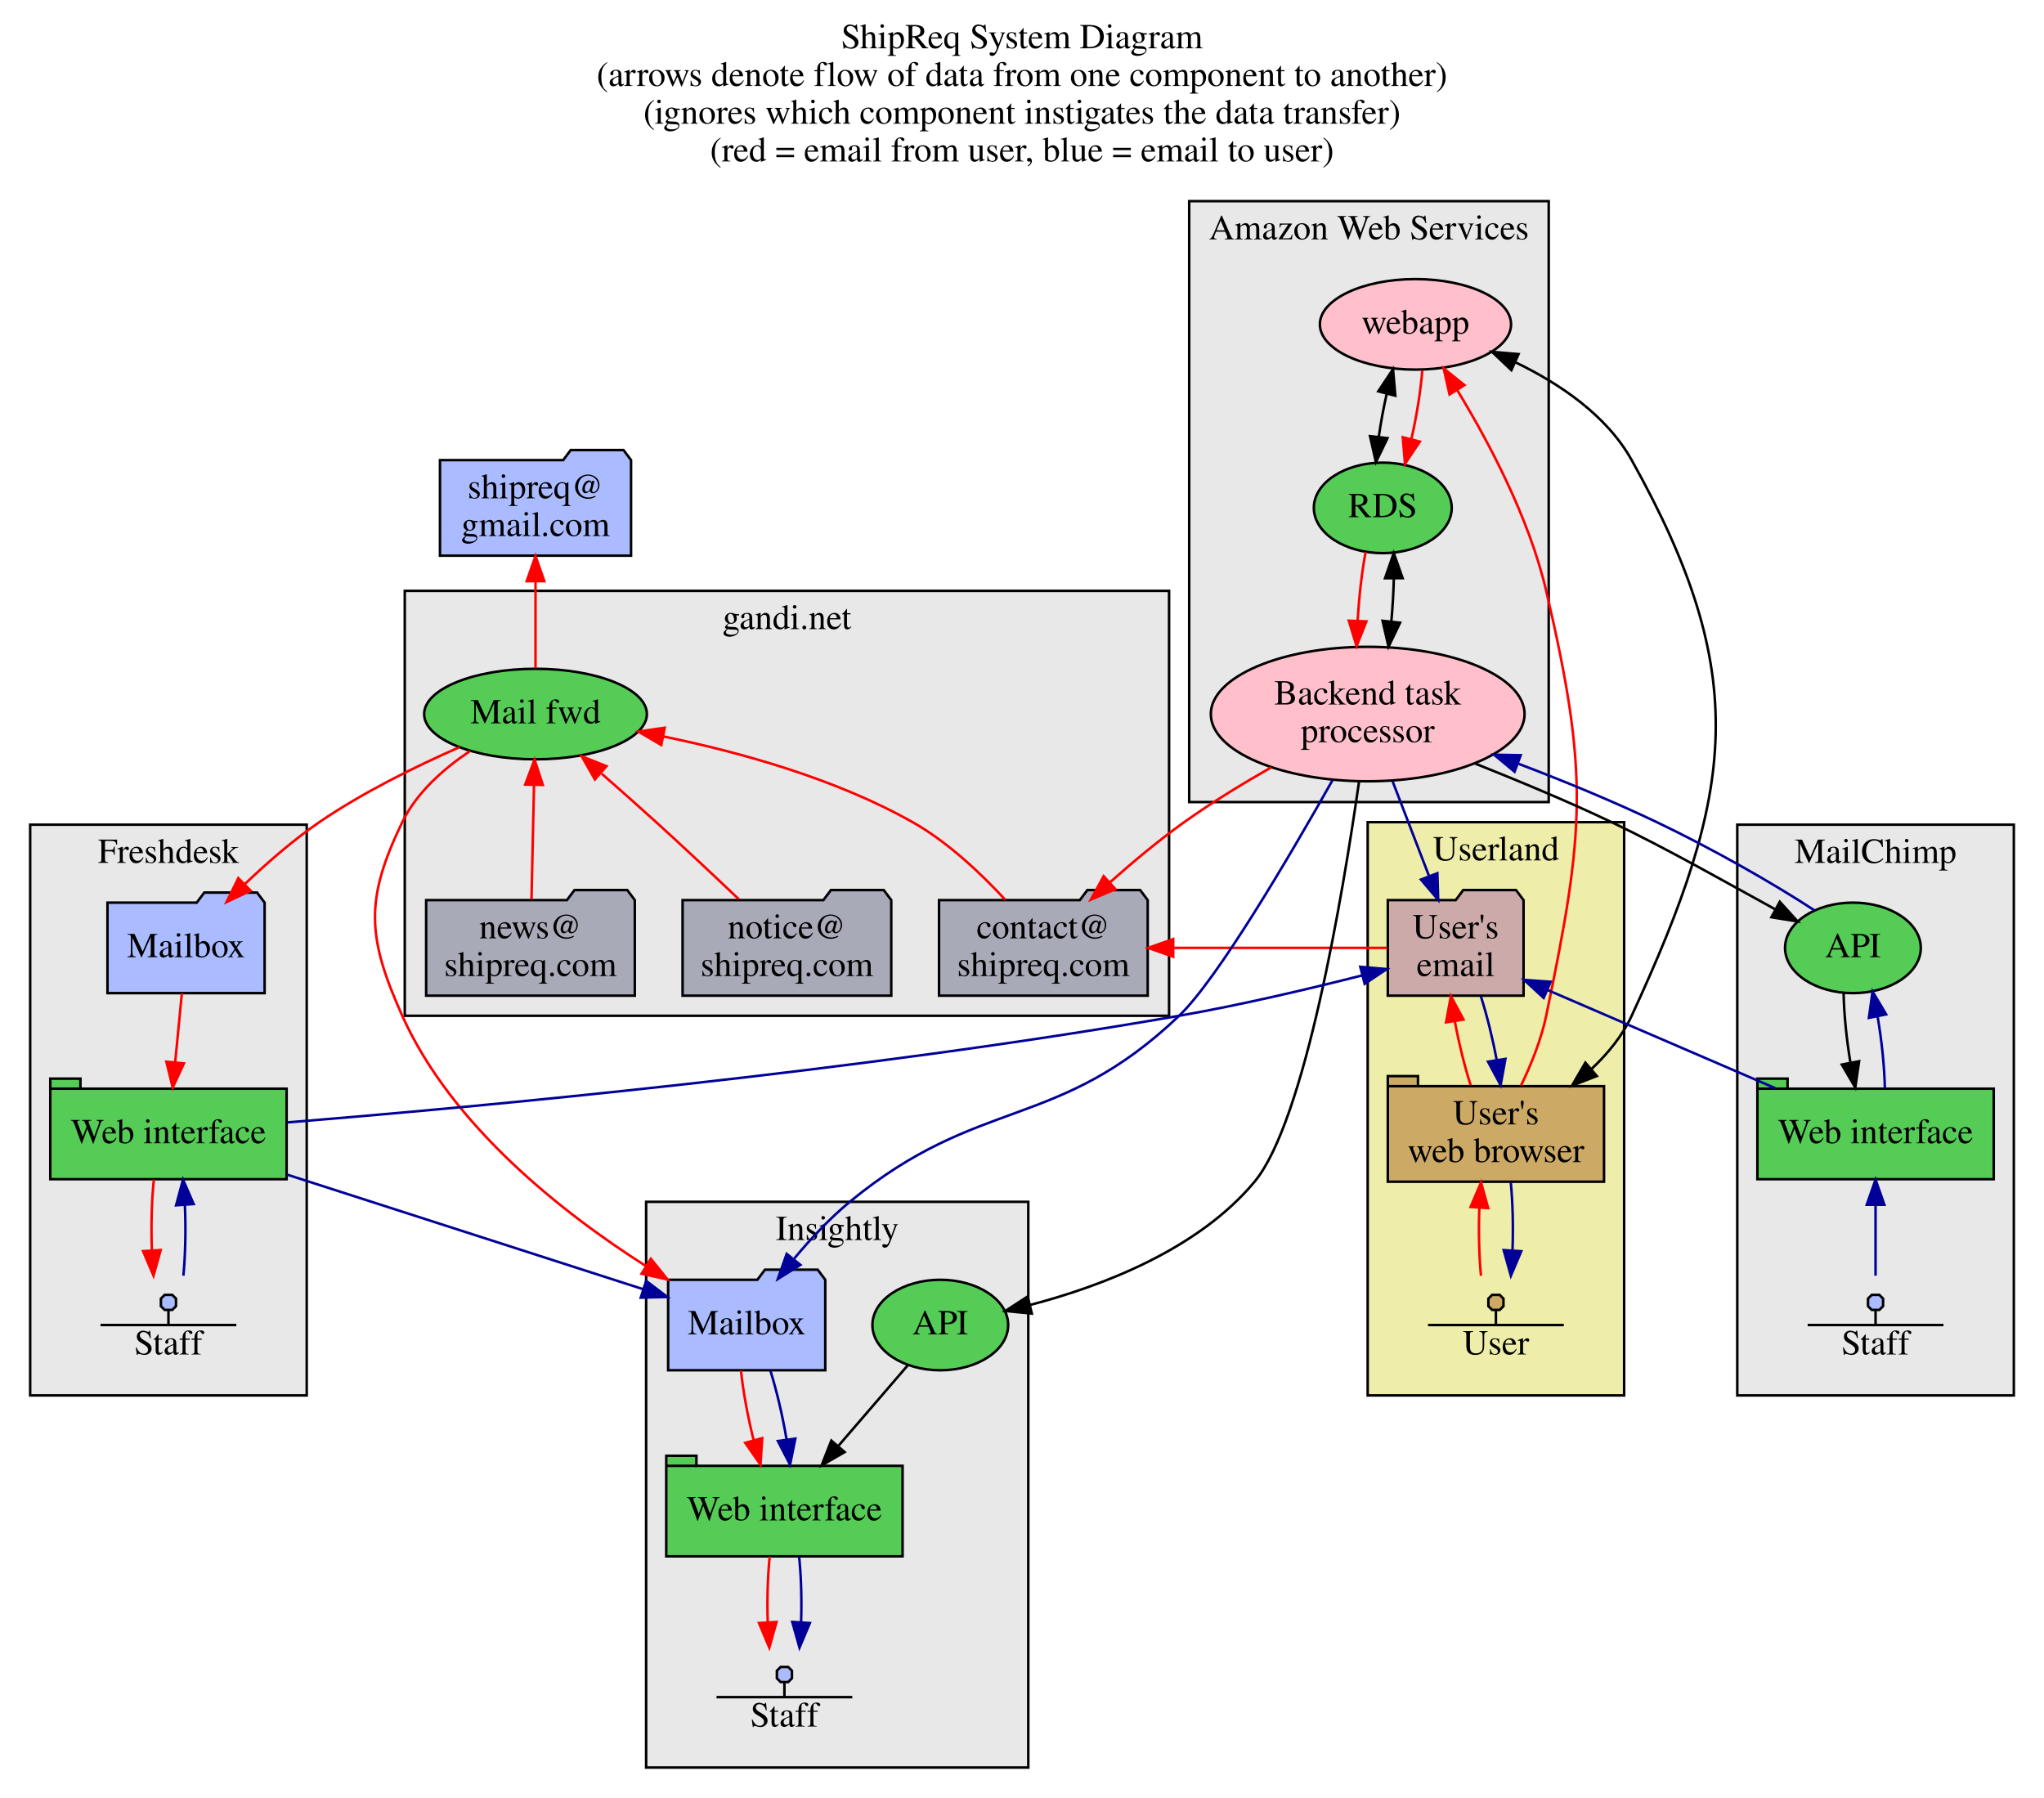
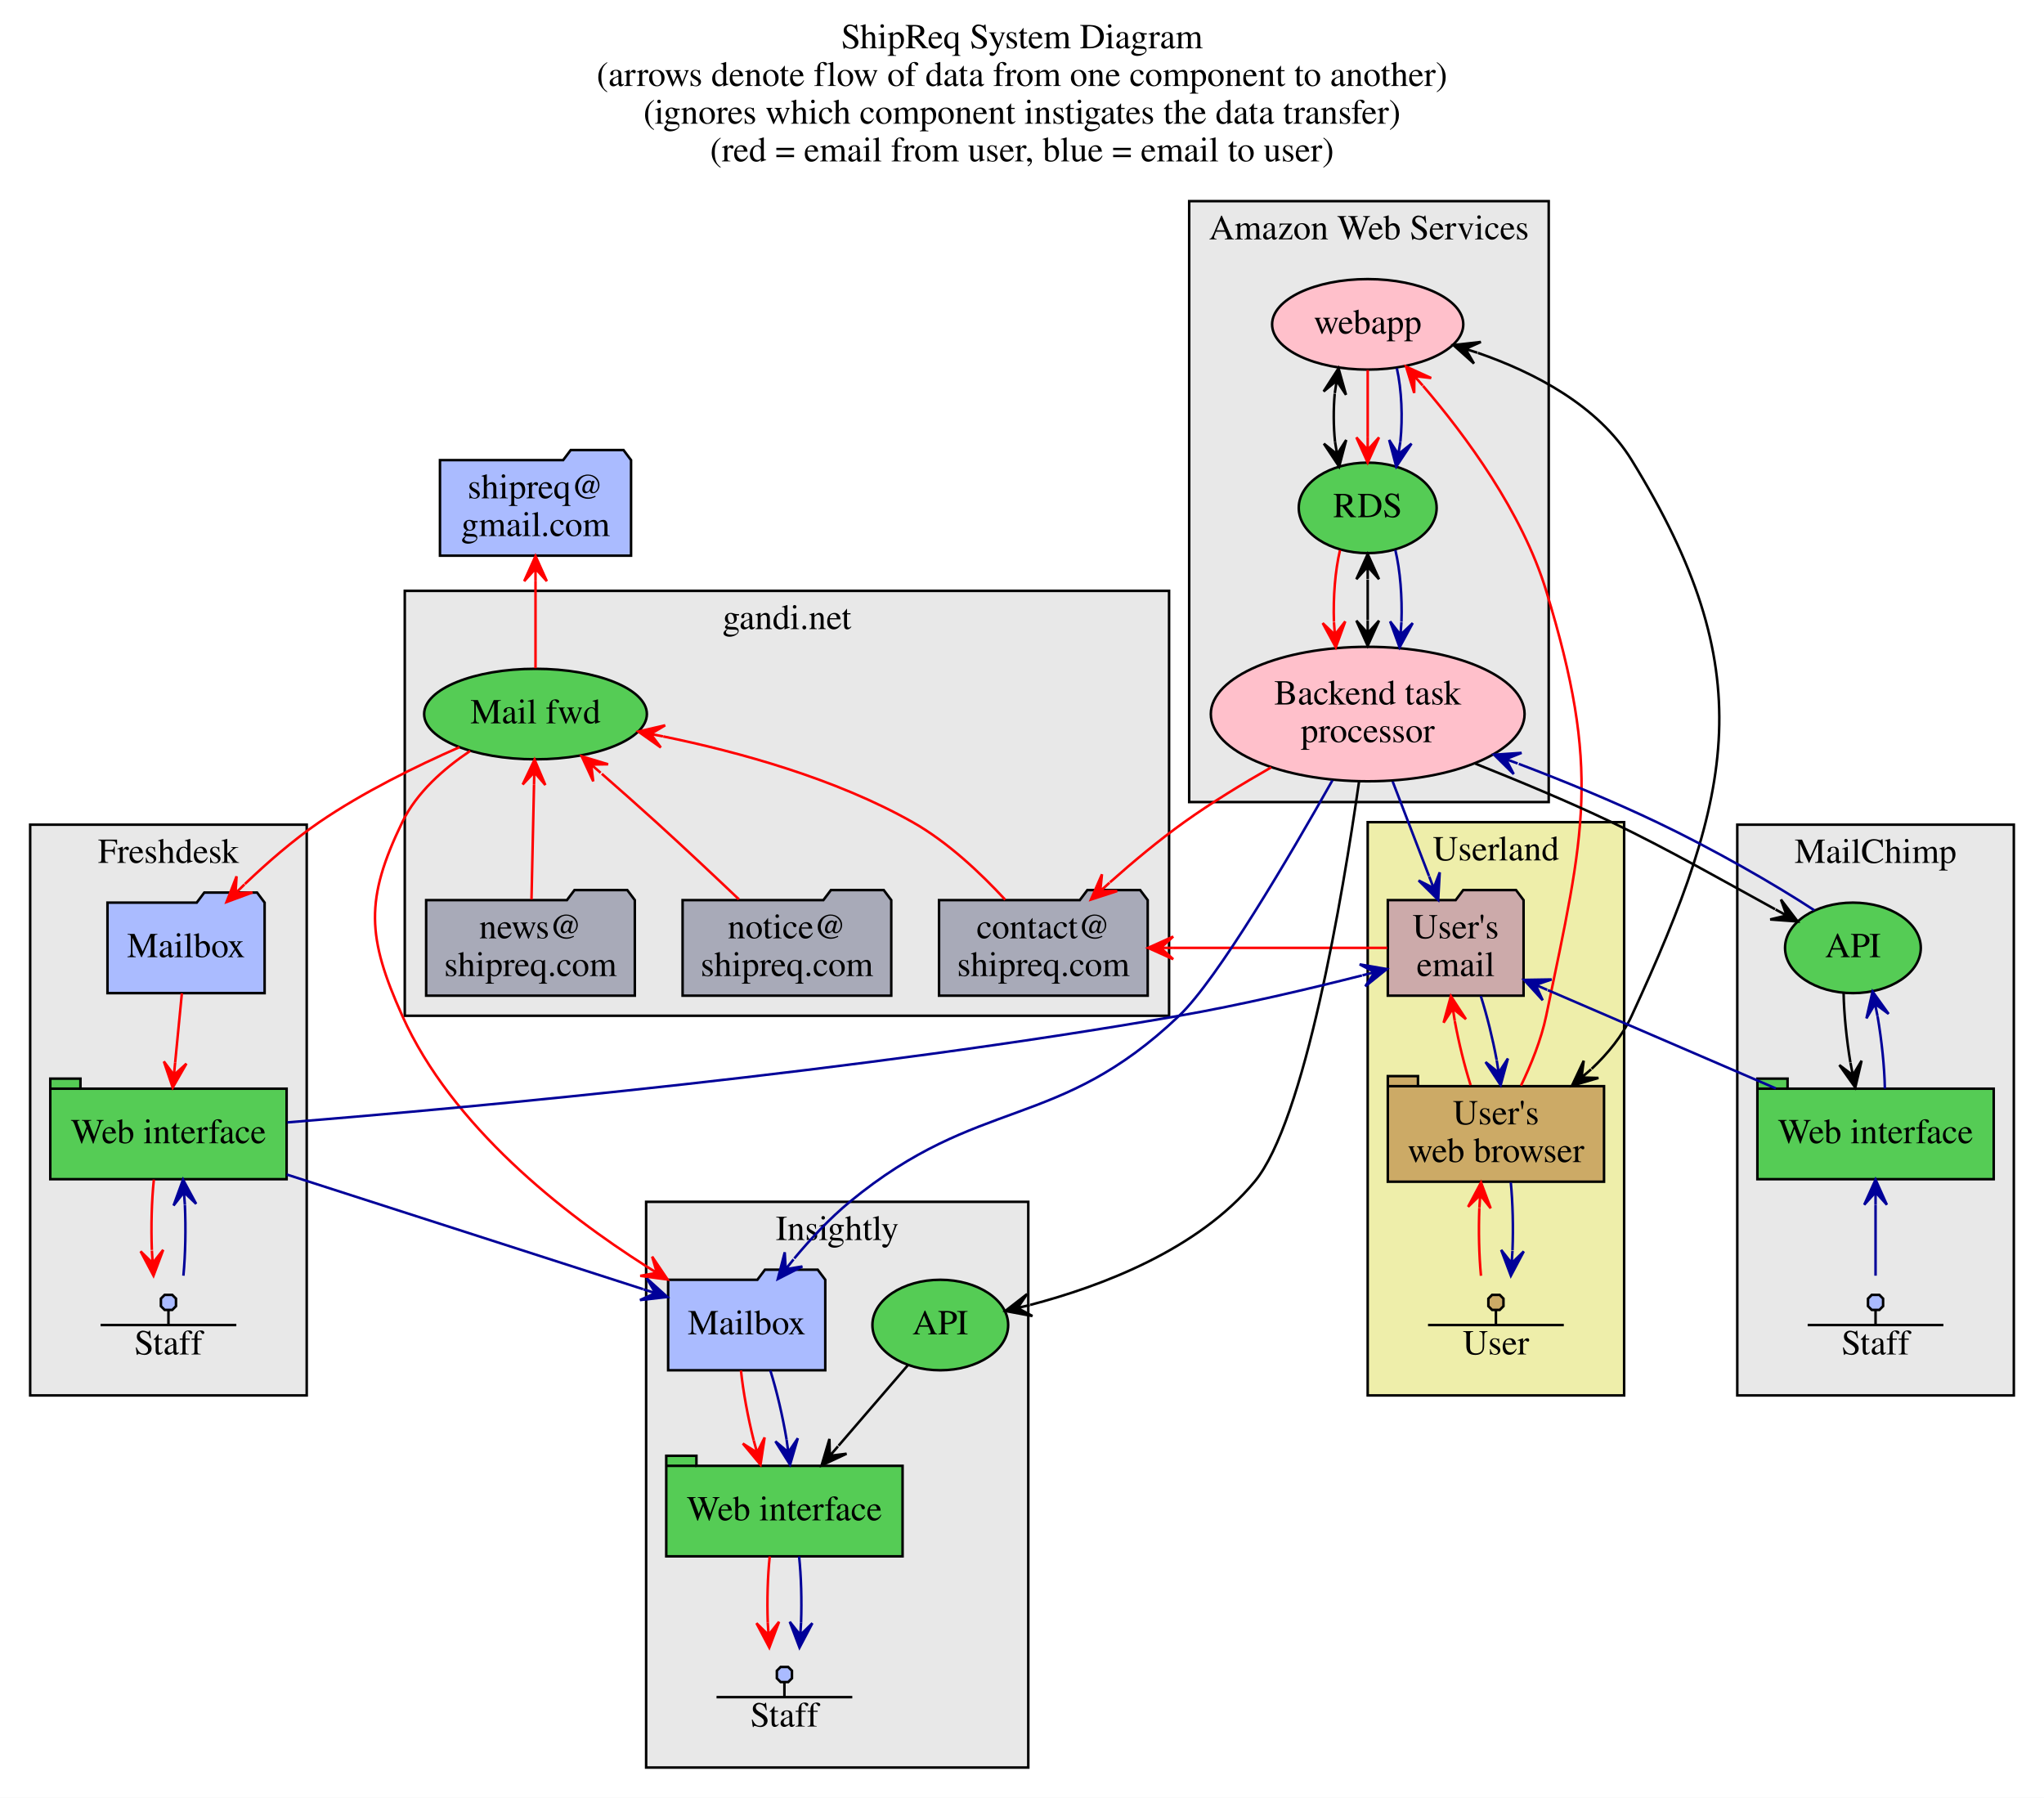
<svg xmlns="http://www.w3.org/2000/svg" width="813pt" height="715pt" viewBox="0.00 0.00 813.00 715.00">
  <g id="graph0" class="graph" transform="scale(1 1) rotate(0) translate(4 711)">
    <polygon fill="white" stroke="none" points="-4,4 -4,-711 809,-711 809,4 -4,4" />
    <text text-anchor="middle" x="402.5" y="-691.8" font-family="Times,serif" font-size="14.00">ShipReq System Diagram</text>
    <text text-anchor="middle" x="402.5" y="-676.8" font-family="Times,serif" font-size="14.00">(arrows denote flow of data from one component to another)</text>
    <text text-anchor="middle" x="402.5" y="-661.8" font-family="Times,serif" font-size="14.00">(ignores which component instigates the data transfer)</text>
    <text text-anchor="middle" x="402.5" y="-646.8" font-family="Times,serif" font-size="14.00">(red = email from user, blue = email to user)</text>
    <g id="clust1" class="cluster">
      <polygon fill="#eeeeaa" stroke="black" points="540,-156 540,-384 642,-384 642,-156 540,-156" />
      <text text-anchor="middle" x="591" y="-368.8" font-family="Times,serif" font-size="14.00">Userland</text>
    </g>
    <g id="clust2" class="cluster">
      <polygon fill="#e8e8e8" stroke="black" points="157,-307 157,-476 461,-476 461,-307 157,-307" />
      <text text-anchor="middle" x="309" y="-460.8" font-family="Times,serif" font-size="14.00">gandi.net</text>
    </g>
    <g id="clust3" class="cluster">
      <polygon fill="#e8e8e8" stroke="black" points="469,-392 469,-631 612,-631 612,-392 469,-392" />
      <text text-anchor="middle" x="540.5" y="-615.8" font-family="Times,serif" font-size="14.00">Amazon Web Services</text>
    </g>
    <g id="clust5" class="cluster">
      <polygon fill="#e8e8e8" stroke="black" points="687,-156 687,-383 797,-383 797,-156 687,-156" />
      <text text-anchor="middle" x="742" y="-367.8" font-family="Times,serif" font-size="14.00">MailChimp</text>
    </g>
    <g id="clust6" class="cluster">
      <polygon fill="#e8e8e8" stroke="black" points="8,-156 8,-383 118,-383 118,-156 8,-156" />
      <text text-anchor="middle" x="63" y="-367.8" font-family="Times,serif" font-size="14.00">Freshdesk</text>
    </g>
    <g id="clust7" class="cluster">
      <polygon fill="#e8e8e8" stroke="black" points="253,-8 253,-233 405,-233 405,-8 253,-8" />
      <text text-anchor="middle" x="329" y="-217.8" font-family="Times,serif" font-size="14.00">Insightly</text>
    </g>
    <g id="node1" class="node">
      <polygon fill="#aabbff" stroke="black" points="247,-528 244,-532 223,-532 220,-528 171,-528 171,-490 247,-490 247,-528" />
      <text text-anchor="middle" x="209" y="-512.8" font-family="Times,serif" font-size="14.00">shipreq@</text>
      <text text-anchor="middle" x="209" y="-497.8" font-family="Times,serif" font-size="14.00">gmail.com</text>
    </g>
    <g id="node5" class="node">
      <ellipse fill="#55cc55" stroke="black" cx="209" cy="-427" rx="44.295" ry="18" />
      <text text-anchor="middle" x="209" y="-423.3" font-family="Times,serif" font-size="14.00">Mail fwd</text>
    </g>
    <g id="edge14" class="edge">
      <path fill="none" stroke="red" d="M209,-479.796C209,-468.279 209,-455.329 209,-445.259" />
-       <polygon fill="red" stroke="red" points="205.5,-479.847 209,-489.847 212.5,-479.847 205.5,-479.847" />
+       <polygon fill="red" stroke="red" points="209,-489.847 204.5,-479.847 209,-484.847 209,-479.847 209,-479.847 209,-479.847 209,-484.847 213.5,-479.847 209,-489.847 209,-489.847" />
    </g>
    <g id="node2" class="node">
      <polygon fill="#ccaa66" stroke="black" points="634,-279 560,-279 560,-283 548,-283 548,-241 634,-241 634,-279" />
      <polyline fill="none" stroke="black" points="548,-279 560,-279 " />
      <text text-anchor="middle" x="591" y="-263.8" font-family="Times,serif" font-size="14.00">User's</text>
      <text text-anchor="middle" x="591" y="-248.8" font-family="Times,serif" font-size="14.00">web browser</text>
    </g>
    <g id="node4" class="node">
      <polygon fill="#ccaa66" stroke="black" points="592.5,-190 594,-191.5 594,-194.5 592.5,-196 589.5,-196 588,-194.5 588,-191.5 589.5,-190 592.5,-190" />
      <polyline fill="none" stroke="black" points="591,-190 591,-184 " />
      <polyline fill="none" stroke="black" points="564,-184 618,-184 " />
      <text text-anchor="middle" x="591" y="-172.3" font-family="Times,serif" font-size="14.00">User</text>
    </g>
    <g id="edge24" class="edge">
      <path fill="none" stroke="red" d="M584.413,-230.564C584.063,-221.522 584.277,-211.757 585.055,-203.596" />
-       <polygon fill="red" stroke="red" points="580.932,-230.961 585.084,-240.708 587.917,-230.499 580.932,-230.961" />
+       <polygon fill="red" stroke="red" points="585.084,-240.708 579.934,-231.027 584.754,-235.719 584.424,-230.73 584.424,-230.73 584.424,-230.73 584.754,-235.719 588.914,-230.433 585.084,-240.708 585.084,-240.708" />
    </g>
    <g id="edge36" class="edge">
      <path fill="none" stroke="#000099" d="M596.916,-240.708C597.708,-232.587 597.936,-222.834 597.599,-213.774" />
-       <polygon fill="#000099" stroke="#000099" points="601.08,-213.35 596.945,-203.596 594.094,-213.8 601.08,-213.35" />
+       <polygon fill="#000099" stroke="#000099" points="596.945,-203.596 602.078,-213.286 597.266,-208.585 597.587,-213.575 597.587,-213.575 597.587,-213.575 597.266,-208.585 593.096,-213.864 596.945,-203.596 596.945,-203.596" />
    </g>
    <g id="node10" class="node">
-       <ellipse fill="pink" stroke="black" cx="559" cy="-582" rx="38.021" ry="18" />
-       <text text-anchor="middle" x="559" y="-578.3" font-family="Times,serif" font-size="14.00">webapp</text>
+       <ellipse fill="pink" stroke="black" cx="540" cy="-582" rx="38.021" ry="18" />
+       <text text-anchor="middle" x="540" y="-578.3" font-family="Times,serif" font-size="14.00">webapp</text>
    </g>
    <g id="edge19" class="edge">
-       <path fill="none" stroke="red" d="M600.98,-279.226C604.938,-287.453 609.014,-297.451 611,-307 626.295,-380.537 628.117,-402.865 611,-476 604.206,-505.028 588.149,-535.232 575.661,-555.752" />
-       <polygon fill="red" stroke="red" points="572.551,-554.125 570.22,-564.46 578.487,-557.834 572.551,-554.125" />
+       <path fill="none" stroke="red" d="M600.98,-279.226C604.938,-287.453 609.014,-297.451 611,-307 626.295,-380.537 632.925,-404.16 611,-476 601.459,-507.262 579.087,-537.595 561.986,-557.553" />
+       <polygon fill="red" stroke="red" points="555.265,-565.186 558.496,-554.707 558.57,-561.433 561.874,-557.681 561.874,-557.681 561.874,-557.681 558.57,-561.433 565.251,-560.654 555.265,-565.186 555.265,-565.186" />
    </g>
    <g id="node3" class="node">
      <polygon fill="#ccaaaa" stroke="black" points="602,-353 599,-357 578,-357 575,-353 548,-353 548,-315 602,-315 602,-353" />
      <text text-anchor="middle" x="575" y="-337.8" font-family="Times,serif" font-size="14.00">User's</text>
      <text text-anchor="middle" x="575" y="-322.8" font-family="Times,serif" font-size="14.00">email</text>
    </g>
    <g id="edge18" class="edge">
      <path fill="none" stroke="red" d="M574.649,-304.854C576.228,-296.31 578.475,-287.144 580.932,-279.413" />
-       <polygon fill="red" stroke="red" points="571.176,-304.41 573.085,-314.831 578.092,-305.494 571.176,-304.41" />
+       <polygon fill="red" stroke="red" points="573.085,-314.831 570.189,-304.255 573.86,-309.892 574.634,-304.952 574.634,-304.952 574.634,-304.952 573.86,-309.892 579.08,-305.649 573.085,-314.831 573.085,-314.831" />
    </g>
    <g id="edge30" class="edge">
      <path fill="none" stroke="#000099" d="M584.99,-314.831C587.451,-307.131 589.707,-297.974 591.3,-289.417" />
-       <polygon fill="#000099" stroke="#000099" points="594.777,-289.838 592.884,-279.413 587.863,-288.743 594.777,-289.838" />
+       <polygon fill="#000099" stroke="#000099" points="592.884,-279.413 595.765,-289.994 592.102,-284.352 591.32,-289.29 591.32,-289.29 591.32,-289.29 592.102,-284.352 586.876,-288.586 592.884,-279.413 592.884,-279.413" />
    </g>
    <g id="node6" class="node">
      <polygon fill="#a8aab8" stroke="black" points="452.5,-353 449.5,-357 428.5,-357 425.5,-353 369.5,-353 369.5,-315 452.5,-315 452.5,-353" />
      <text text-anchor="middle" x="411" y="-337.8" font-family="Times,serif" font-size="14.00">contact@</text>
      <text text-anchor="middle" x="411" y="-322.8" font-family="Times,serif" font-size="14.00">shipreq.com</text>
    </g>
    <g id="edge8" class="edge">
      <path fill="none" stroke="red" d="M547.756,-334C519.395,-334 491.034,-334 462.672,-334" />
-       <polygon fill="red" stroke="red" points="462.641,-330.5 452.641,-334 462.641,-337.5 462.641,-330.5" />
+       <polygon fill="red" stroke="red" points="452.641,-334 462.641,-329.5 457.641,-334 462.641,-334 462.641,-334 462.641,-334 457.641,-334 462.641,-338.5 452.641,-334 452.641,-334" />
    </g>
    <g id="edge9" class="edge">
      <path fill="none" stroke="red" d="M259.808,-418.101C290.029,-411.901 328.328,-401.332 359,-384 373.039,-376.067 386.229,-363.555 395.812,-353.16" />
-       <polygon fill="red" stroke="red" points="259.034,-414.686 249.892,-420.04 260.377,-421.556 259.034,-414.686" />
+       <polygon fill="red" stroke="red" points="249.892,-420.04 258.842,-413.705 254.799,-419.08 259.706,-418.121 259.706,-418.121 259.706,-418.121 254.799,-419.08 260.569,-422.537 249.892,-420.04 249.892,-420.04" />
    </g>
    <g id="node7" class="node">
      <polygon fill="#a8aab8" stroke="black" points="248.5,-353 245.5,-357 224.5,-357 221.5,-353 165.5,-353 165.5,-315 248.5,-315 248.5,-353" />
      <text text-anchor="middle" x="207" y="-337.8" font-family="Times,serif" font-size="14.00">news@</text>
      <text text-anchor="middle" x="207" y="-322.8" font-family="Times,serif" font-size="14.00">shipreq.com</text>
    </g>
    <g id="edge10" class="edge">
      <path fill="none" stroke="red" d="M208.403,-398.827C208.08,-384.119 207.689,-366.342 207.402,-353.289" />
-       <polygon fill="red" stroke="red" points="204.905,-398.963 208.624,-408.884 211.903,-398.809 204.905,-398.963" />
+       <polygon fill="red" stroke="red" points="208.624,-408.884 203.905,-398.985 208.514,-403.885 208.404,-398.886 208.404,-398.886 208.404,-398.886 208.514,-403.885 212.903,-398.787 208.624,-408.884 208.624,-408.884" />
    </g>
    <g id="node8" class="node">
      <polygon fill="#a8aab8" stroke="black" points="350.5,-353 347.5,-357 326.5,-357 323.5,-353 267.5,-353 267.5,-315 350.5,-315 350.5,-353" />
      <text text-anchor="middle" x="309" y="-337.8" font-family="Times,serif" font-size="14.00">notice@</text>
      <text text-anchor="middle" x="309" y="-322.8" font-family="Times,serif" font-size="14.00">shipreq.com</text>
    </g>
    <g id="edge11" class="edge">
      <path fill="none" stroke="red" d="M235.359,-403.245C242.433,-397.054 250.048,-390.313 257,-384 268.02,-373.993 280.134,-362.601 289.896,-353.321" />
-       <polygon fill="red" stroke="red" points="232.615,-400.994 227.374,-410.202 237.213,-406.271 232.615,-400.994" />
+       <polygon fill="red" stroke="red" points="227.374,-410.202 231.958,-400.24 231.144,-406.917 234.914,-403.632 234.914,-403.632 234.914,-403.632 231.144,-406.917 237.87,-407.025 227.374,-410.202 227.374,-410.202" />
    </g>
    <g id="node15" class="node">
      <polygon fill="#aabbff" stroke="black" points="101.25,-352 98.25,-356 77.25,-356 74.25,-352 38.75,-352 38.75,-316 101.25,-316 101.25,-352" />
      <text text-anchor="middle" x="70" y="-330.3" font-family="Times,serif" font-size="14.00">Mailbox</text>
    </g>
    <g id="edge12" class="edge">
      <path fill="none" stroke="red" d="M178.761,-413.834C161.715,-406.349 140.413,-395.92 123,-384 112.603,-376.883 102.197,-367.798 93.393,-359.388" />
-       <polygon fill="red" stroke="red" points="95.698,-356.746 86.109,-352.238 90.794,-361.741 95.698,-356.746" />
+       <polygon fill="red" stroke="red" points="86.109,-352.238 96.398,-356.032 89.678,-355.741 93.246,-359.244 93.246,-359.244 93.246,-359.244 89.678,-355.741 90.093,-362.455 86.109,-352.238 86.109,-352.238" />
    </g>
    <g id="node18" class="node">
      <polygon fill="#aabbff" stroke="black" points="324.25,-202 321.25,-206 300.25,-206 297.25,-202 261.75,-202 261.75,-166 324.25,-166 324.25,-202" />
      <text text-anchor="middle" x="293" y="-180.3" font-family="Times,serif" font-size="14.00">Mailbox</text>
    </g>
    <g id="edge13" class="edge">
      <path fill="none" stroke="red" d="M182.99,-412.32C172.583,-405.357 161.723,-395.838 156,-384 141.104,-353.19 141.995,-338.225 156,-307 175.742,-262.985 220.081,-228.347 253,-207.397" />
-       <polygon fill="red" stroke="red" points="254.871,-210.355 261.526,-202.112 251.183,-204.406 254.871,-210.355" />
+       <polygon fill="red" stroke="red" points="261.526,-202.112 255.398,-211.205 257.277,-204.746 253.027,-207.38 253.027,-207.38 253.027,-207.38 257.277,-204.746 250.656,-203.556 261.526,-202.112 261.526,-202.112" />
    </g>
    <g id="node9" class="node">
-       <ellipse fill="#55cc55" stroke="black" cx="546" cy="-509" rx="27.422" ry="18" />
-       <text text-anchor="middle" x="546" y="-505.3" font-family="Times,serif" font-size="14.00">RDS</text>
+       <ellipse fill="#55cc55" stroke="black" cx="540" cy="-509" rx="27.422" ry="18" />
+       <text text-anchor="middle" x="540" y="-505.3" font-family="Times,serif" font-size="14.00">RDS</text>
    </g>
    <g id="node11" class="node">
      <ellipse fill="pink" stroke="black" cx="540" cy="-427" rx="62.399" ry="26.741" />
      <text text-anchor="middle" x="540" y="-430.8" font-family="Times,serif" font-size="14.00">Backend task</text>
      <text text-anchor="middle" x="540" y="-415.8" font-family="Times,serif" font-size="14.00">processor</text>
    </g>
    <g id="edge21" class="edge">
-       <path fill="none" stroke="red" d="M539.164,-491.424C537.677,-483.492 536.564,-473.663 535.988,-464.129" />
-       <polygon fill="red" stroke="red" points="539.48,-463.856 535.582,-454.005 532.485,-464.137 539.48,-463.856" />
+       <path fill="none" stroke="red" d="M528.993,-492.195C527.053,-484.016 526.245,-473.676 526.57,-463.697" />
+       <polygon fill="red" stroke="red" points="527.317,-453.534 531.071,-463.837 526.95,-458.521 526.584,-463.507 526.584,-463.507 526.584,-463.507 526.95,-458.521 522.096,-463.177 527.317,-453.534 527.317,-453.534" />
+     </g>
+     <g id="edge39" class="edge">
+       <path fill="none" stroke="#000099" d="M551.007,-492.195C552.947,-484.016 553.755,-473.676 553.43,-463.697" />
+       <polygon fill="#000099" stroke="#000099" points="552.683,-453.534 557.904,-463.177 553.05,-458.521 553.416,-463.507 553.416,-463.507 553.416,-463.507 553.05,-458.521 548.929,-463.837 552.683,-453.534 552.683,-453.534" />
    </g>
    <g id="edge7" class="edge">
-       <path fill="none" stroke="black" d="M598.934,-566.816C616.354,-558.405 635.044,-545.83 645,-528 692.885,-442.241 686.179,-396.173 645,-307 641.326,-299.044 635.523,-291.957 629.057,-285.871" />
-       <polygon fill="black" stroke="black" points="597.143,-563.783 589.45,-571.068 600.007,-570.171 597.143,-563.783" />
-       <polygon fill="black" stroke="black" points="631.125,-283.034 621.251,-279.193 626.575,-288.353 631.125,-283.034" />
+       <path fill="none" stroke="black" d="M583.835,-570.646C606.274,-562.884 631.622,-549.738 645,-528 696.48,-444.349 686.179,-396.173 645,-307 641.326,-299.044 635.523,-291.957 629.057,-285.871" />
+       <polygon fill="black" stroke="black" points="574.113,-573.748 582.272,-566.421 578.876,-572.228 583.64,-570.708 583.64,-570.708 583.64,-570.708 578.876,-572.228 585.008,-574.995 574.113,-573.748 574.113,-573.748" />
+       <polygon fill="black" stroke="black" points="621.251,-279.193 631.775,-282.274 625.051,-282.443 628.85,-285.694 628.85,-285.694 628.85,-285.694 625.051,-282.443 625.925,-289.113 621.251,-279.193 621.251,-279.193" />
    </g>
    <g id="edge1" class="edge">
-       <path fill="none" stroke="black" d="M547.57,-554.392C546.311,-548.846 545.227,-542.991 544.428,-537.417" />
-       <polygon fill="black" stroke="black" points="544.204,-555.357 550.079,-564.174 550.985,-553.618 544.204,-555.357" />
-       <polygon fill="black" stroke="black" points="547.874,-536.741 543.27,-527.198 540.918,-537.529 547.874,-536.741" />
+       <path fill="none" stroke="black" d="M526.888,-554.442C526.333,-548.169 526.373,-541.498 527.01,-535.283" />
+       <polygon fill="black" stroke="black" points="528.398,-564.533 522.468,-555.309 527.658,-559.588 526.918,-554.643 526.918,-554.643 526.918,-554.643 527.658,-559.588 531.368,-553.977 528.398,-564.533 528.398,-564.533" />
+       <polygon fill="black" stroke="black" points="528.643,-525.406 531.451,-536.006 527.827,-530.339 527.011,-535.272 527.011,-535.272 527.011,-535.272 527.827,-530.339 522.572,-534.538 528.643,-525.406 528.643,-525.406" />
    </g>
    <g id="edge20" class="edge">
-       <path fill="none" stroke="red" d="M561.731,-563.813C561.085,-555.583 559.471,-545.545 557.378,-536.378" />
-       <polygon fill="red" stroke="red" points="560.726,-535.347 554.837,-526.54 553.949,-537.097 560.726,-535.347" />
+       <path fill="none" stroke="red" d="M540,-563.813C540,-555.789 540,-546.047 540,-537.069" />
+       <polygon fill="red" stroke="red" points="540,-527.029 544.5,-537.029 540,-532.029 540,-537.029 540,-537.029 540,-537.029 540,-532.029 535.5,-537.029 540,-527.029 540,-527.029" />
+     </g>
+     <g id="edge38" class="edge">
+       <path fill="none" stroke="#000099" d="M551.602,-564.533C553.519,-555.869 553.984,-545.057 552.997,-535.351" />
+       <polygon fill="#000099" stroke="#000099" points="551.357,-525.406 557.424,-534.54 552.171,-530.339 552.984,-535.273 552.984,-535.273 552.984,-535.273 552.171,-530.339 548.544,-536.005 551.357,-525.406 551.357,-525.406" />
    </g>
    <g id="edge26" class="edge">
      <path fill="none" stroke="#000099" d="M549.936,-400.166C554.452,-388.426 559.799,-374.522 564.393,-362.578" />
-       <polygon fill="#000099" stroke="#000099" points="567.716,-363.688 568.039,-353.098 561.183,-361.175 567.716,-363.688" />
+       <polygon fill="#000099" stroke="#000099" points="568.039,-353.098 568.65,-364.047 566.244,-357.764 564.449,-362.431 564.449,-362.431 564.449,-362.431 566.244,-357.764 560.249,-360.816 568.039,-353.098 568.039,-353.098" />
    </g>
    <g id="edge15" class="edge">
      <path fill="none" stroke="red" d="M501.606,-405.789C490.179,-399.279 477.826,-391.736 467,-384 456.92,-376.796 446.532,-368.113 437.483,-360.07" />
-       <polygon fill="red" stroke="red" points="439.679,-357.336 429.917,-353.219 434.981,-362.526 439.679,-357.336" />
+       <polygon fill="red" stroke="red" points="429.917,-353.219 440.35,-356.595 433.623,-356.575 437.33,-359.931 437.33,-359.931 437.33,-359.931 433.623,-356.575 434.31,-363.267 429.917,-353.219 429.917,-353.219" />
    </g>
    <g id="edge2" class="edge">
-       <path fill="none" stroke="black" d="M549.407,-463.859C549.927,-469.591 550.268,-475.439 550.396,-480.923" />
-       <polygon fill="black" stroke="black" points="552.869,-463.32 548.287,-453.767 545.912,-464.092 552.869,-463.32" />
-       <polygon fill="black" stroke="black" points="546.896,-481.023 550.364,-491.034 553.896,-481.045 546.896,-481.023" />
+       <path fill="none" stroke="black" d="M540,-464.333C540,-469.743 540,-475.243 540,-480.433" />
+       <polygon fill="black" stroke="black" points="540,-454.147 544.5,-464.147 540,-459.147 540,-464.147 540,-464.147 540,-464.147 540,-459.147 535.5,-464.147 540,-454.147 540,-454.147" />
+       <polygon fill="black" stroke="black" points="540,-490.641 535.5,-480.641 540,-485.641 540,-480.641 540,-480.641 540,-480.641 540,-485.641 544.5,-480.641 540,-490.641 540,-490.641" />
    </g>
    <g id="node12" class="node">
      <ellipse fill="#55cc55" stroke="black" cx="733" cy="-334" rx="27" ry="18" />
      <text text-anchor="middle" x="733" y="-330.3" font-family="Times,serif" font-size="14.00">API</text>
    </g>
    <g id="edge3" class="edge">
      <path fill="none" stroke="black" d="M582.788,-407.297C599.854,-400.464 619.491,-392.352 637,-384 659.085,-373.465 683.265,-359.651 702.024,-349.376" />
-       <polygon fill="black" stroke="black" points="703.901,-352.34 711.032,-344.505 700.571,-346.183 703.901,-352.34" />
+       <polygon fill="black" stroke="black" points="711.032,-344.505 704.377,-353.22 706.634,-346.883 702.236,-349.262 702.236,-349.262 702.236,-349.262 706.634,-346.883 700.095,-345.304 711.032,-344.505 711.032,-344.505" />
    </g>
    <g id="edge32" class="edge">
      <path fill="none" stroke="#000099" d="M600.081,-407.182C618.073,-400.374 637.589,-392.305 655,-384 677.374,-373.327 701.898,-359.289 717.621,-348.975" />
-       <polygon fill="#000099" stroke="#000099" points="598.421,-404.065 590.266,-410.828 600.858,-410.627 598.421,-404.065" />
+       <polygon fill="#000099" stroke="#000099" points="590.266,-410.828 598.073,-403.128 594.953,-409.087 599.64,-407.346 599.64,-407.346 599.64,-407.346 594.953,-409.087 601.207,-411.564 590.266,-410.828 590.266,-410.828" />
    </g>
    <g id="edge27" class="edge">
      <path fill="none" stroke="#000099" d="M525.985,-400.651C508.834,-370.227 480.204,-321.489 465,-307 416.591,-260.869 385.613,-275.515 334,-233 326.048,-226.45 318.408,-218.239 311.923,-210.469" />
-       <polygon fill="#000099" stroke="#000099" points="314.367,-207.921 305.379,-202.311 308.906,-212.301 314.367,-207.921" />
+       <polygon fill="#000099" stroke="#000099" points="305.379,-202.311 315.147,-207.295 308.508,-206.211 311.636,-210.111 311.636,-210.111 311.636,-210.111 308.508,-206.211 308.126,-212.927 305.379,-202.311 305.379,-202.311" />
    </g>
    <g id="node20" class="node">
      <ellipse fill="#55cc55" stroke="black" cx="370" cy="-184" rx="27" ry="18" />
      <text text-anchor="middle" x="370" y="-180.3" font-family="Times,serif" font-size="14.00">API</text>
    </g>
    <g id="edge4" class="edge">
      <path fill="none" stroke="black" d="M536.524,-399.908C530.066,-354.877 515.035,-265.073 495,-241 472.442,-213.896 434.076,-199.402 405.784,-192.004" />
-       <polygon fill="black" stroke="black" points="406.409,-188.554 395.865,-189.589 404.753,-195.355 406.409,-188.554" />
+       <polygon fill="black" stroke="black" points="395.865,-189.589 406.646,-187.582 400.723,-190.772 405.581,-191.955 405.581,-191.955 405.581,-191.955 400.723,-190.772 404.517,-196.327 395.865,-189.589 395.865,-189.589" />
    </g>
    <g id="node13" class="node">
      <polygon fill="#55cc55" stroke="black" points="789,-278 707,-278 707,-282 695,-282 695,-242 789,-242 789,-278" />
      <polyline fill="none" stroke="black" points="695,-278 707,-278 " />
      <text text-anchor="middle" x="742" y="-256.3" font-family="Times,serif" font-size="14.00">Web interface</text>
    </g>
    <g id="edge6" class="edge">
      <path fill="none" stroke="black" d="M729.293,-315.937C729.448,-307.719 730.46,-297.66 731.998,-288.406" />
-       <polygon fill="black" stroke="black" points="735.463,-288.926 733.94,-278.441 728.592,-287.586 735.463,-288.926" />
+       <polygon fill="black" stroke="black" points="733.94,-278.441 736.444,-289.117 732.984,-283.348 732.027,-288.256 732.027,-288.256 732.027,-288.256 732.984,-283.348 727.61,-287.395 733.94,-278.441 733.94,-278.441" />
    </g>
    <g id="edge33" class="edge">
      <path fill="none" stroke="#000099" d="M742.799,-306.791C744.453,-297.2 745.548,-286.605 745.708,-278.025" />
-       <polygon fill="#000099" stroke="#000099" points="739.355,-306.167 740.803,-316.662 746.216,-307.554 739.355,-306.167" />
+       <polygon fill="#000099" stroke="#000099" points="740.803,-316.662 738.374,-305.969 741.794,-311.761 742.785,-306.86 742.785,-306.86 742.785,-306.86 741.794,-311.761 747.196,-307.752 740.803,-316.662 740.803,-316.662" />
    </g>
    <g id="edge25" class="edge">
      <path fill="none" stroke="#000099" d="M702.329,-278.104C674.816,-289.966 638.443,-305.647 611.619,-317.212" />
-       <polygon fill="#000099" stroke="#000099" points="610,-314.099 602.203,-321.272 612.772,-320.527 610,-314.099" />
+       <polygon fill="#000099" stroke="#000099" points="602.203,-321.272 609.604,-313.18 606.795,-319.292 611.386,-317.313 611.386,-317.313 611.386,-317.313 606.795,-319.292 613.168,-321.445 602.203,-321.272 602.203,-321.272" />
    </g>
    <g id="node14" class="node">
      <polygon fill="#aabbff" stroke="black" points="743.5,-190 745,-191.5 745,-194.5 743.5,-196 740.5,-196 739,-194.5 739,-191.5 740.5,-190 743.5,-190" />
      <polyline fill="none" stroke="black" points="742,-190 742,-184 " />
      <polyline fill="none" stroke="black" points="715,-184 769,-184 " />
      <text text-anchor="middle" x="742" y="-172.3" font-family="Times,serif" font-size="14.00">Staff</text>
    </g>
    <g id="edge35" class="edge">
      <path fill="none" stroke="#000099" d="M742,-231.785C742,-222.418 742,-212.15 742,-203.626" />
-       <polygon fill="#000099" stroke="#000099" points="738.5,-231.837 742,-241.837 745.5,-231.837 738.5,-231.837" />
+       <polygon fill="#000099" stroke="#000099" points="742,-241.837 737.5,-231.837 742,-236.837 742,-231.837 742,-231.837 742,-231.837 742,-236.837 746.5,-231.837 742,-241.837 742,-241.837" />
    </g>
    <g id="node16" class="node">
      <polygon fill="#55cc55" stroke="black" points="110,-278 28,-278 28,-282 16,-282 16,-242 110,-242 110,-278" />
      <polyline fill="none" stroke="black" points="16,-278 28,-278 " />
      <text text-anchor="middle" x="63" y="-256.3" font-family="Times,serif" font-size="14.00">Web interface</text>
    </g>
    <g id="edge16" class="edge">
      <path fill="none" stroke="red" d="M68.341,-315.937C67.542,-307.719 66.564,-297.66 65.665,-288.406" />
-       <polygon fill="red" stroke="red" points="69.147,-288.055 64.696,-278.441 62.18,-288.732 69.147,-288.055" />
+       <polygon fill="red" stroke="red" points="64.696,-278.441 70.142,-287.958 65.18,-283.417 65.663,-288.394 65.663,-288.394 65.663,-288.394 65.18,-283.417 61.184,-288.829 64.696,-278.441 64.696,-278.441" />
    </g>
    <g id="edge29" class="edge">
      <path fill="none" stroke="#000099" d="M110.295,-264.589C185.706,-270.72 337.675,-284.748 465,-307 489.42,-311.268 516.525,-317.655 537.719,-323.03" />
-       <polygon fill="#000099" stroke="#000099" points="537.054,-326.473 547.611,-325.574 538.798,-319.694 537.054,-326.473" />
+       <polygon fill="#000099" stroke="#000099" points="547.611,-325.574 536.805,-327.442 542.768,-324.329 537.926,-323.083 537.926,-323.083 537.926,-323.083 542.768,-324.329 539.047,-318.725 547.611,-325.574 547.611,-325.574" />
    </g>
    <g id="node17" class="node">
      <polygon fill="#aabbff" stroke="black" points="64.5,-190 66,-191.5 66,-194.5 64.5,-196 61.5,-196 60,-194.5 60,-191.5 61.5,-190 64.5,-190" />
      <polyline fill="none" stroke="black" points="63,-190 63,-184 " />
      <polyline fill="none" stroke="black" points="36,-184 90,-184 " />
      <text text-anchor="middle" x="63" y="-172.3" font-family="Times,serif" font-size="14.00">Staff</text>
    </g>
    <g id="edge22" class="edge">
      <path fill="none" stroke="red" d="M57.199,-241.837C56.317,-233.523 56.05,-223.312 56.398,-213.85" />
-       <polygon fill="red" stroke="red" points="59.906,-213.829 57.052,-203.626 52.92,-213.382 59.906,-213.829" />
+       <polygon fill="red" stroke="red" points="57.052,-203.626 60.904,-213.893 56.733,-208.615 56.413,-213.605 56.413,-213.605 56.413,-213.605 56.733,-208.615 51.922,-213.318 57.052,-203.626 57.052,-203.626" />
    </g>
    <g id="edge34" class="edge">
      <path fill="none" stroke="#000099" d="M69.536,-231.785C69.955,-222.418 69.759,-212.15 68.948,-203.626" />
-       <polygon fill="#000099" stroke="#000099" points="66.039,-231.608 68.801,-241.837 73.021,-232.119 66.039,-231.608" />
+       <polygon fill="#000099" stroke="#000099" points="68.801,-241.837 65.042,-231.535 69.165,-236.85 69.53,-231.864 69.53,-231.864 69.53,-231.864 69.165,-236.85 74.018,-232.192 68.801,-241.837 68.801,-241.837" />
    </g>
    <g id="edge28" class="edge">
      <path fill="none" stroke="#000099" d="M110.099,-243.846C151.777,-230.437 211.993,-211.063 251.794,-198.258" />
-       <polygon fill="#000099" stroke="#000099" points="253.002,-201.546 261.449,-195.151 250.858,-194.882 253.002,-201.546" />
+       <polygon fill="#000099" stroke="#000099" points="261.449,-195.151 253.308,-202.498 256.689,-196.683 251.93,-198.214 251.93,-198.214 251.93,-198.214 256.689,-196.683 250.551,-193.93 261.449,-195.151 261.449,-195.151" />
    </g>
    <g id="node19" class="node">
      <polygon fill="#55cc55" stroke="black" points="355,-128 273,-128 273,-132 261,-132 261,-92 355,-92 355,-128" />
      <polyline fill="none" stroke="black" points="261,-128 273,-128 " />
      <text text-anchor="middle" x="308" y="-106.3" font-family="Times,serif" font-size="14.00">Web interface</text>
    </g>
    <g id="edge17" class="edge">
      <path fill="none" stroke="red" d="M290.715,-165.937C291.564,-157.63 293.445,-147.444 295.789,-138.108" />
-       <polygon fill="red" stroke="red" points="299.17,-139.013 298.487,-128.441 292.428,-137.132 299.17,-139.013" />
+       <polygon fill="red" stroke="red" points="298.487,-128.441 300.133,-139.282 297.143,-133.257 295.799,-138.073 295.799,-138.073 295.799,-138.073 297.143,-133.257 291.464,-136.863 298.487,-128.441 298.487,-128.441" />
    </g>
    <g id="edge31" class="edge">
      <path fill="none" stroke="#000099" d="M302.395,-165.937C304.979,-157.719 307.32,-147.66 308.866,-138.406" />
-       <polygon fill="#000099" stroke="#000099" points="312.342,-138.826 310.246,-128.441 305.408,-137.866 312.342,-138.826" />
+       <polygon fill="#000099" stroke="#000099" points="310.246,-128.441 313.332,-138.963 309.56,-133.393 308.875,-138.346 308.875,-138.346 308.875,-138.346 309.56,-133.393 304.417,-137.729 310.246,-128.441 310.246,-128.441" />
    </g>
    <g id="node21" class="node">
      <polygon fill="#aabbff" stroke="black" points="309.5,-42 311,-43.5 311,-46.5 309.5,-48 306.5,-48 305,-46.5 305,-43.5 306.5,-42 309.5,-42" />
      <polyline fill="none" stroke="black" points="308,-42 308,-36 " />
      <polyline fill="none" stroke="black" points="281,-36 335,-36 " />
      <text text-anchor="middle" x="308" y="-24.3" font-family="Times,serif" font-size="14.00">Staff</text>
    </g>
    <g id="edge23" class="edge">
      <path fill="none" stroke="red" d="M302.16,-91.937C301.329,-84.106 301.067,-74.604 301.374,-65.719" />
-       <polygon fill="red" stroke="red" points="304.869,-65.908 301.996,-55.71 297.883,-65.474 304.869,-65.908" />
+       <polygon fill="red" stroke="red" points="301.996,-55.71 305.867,-65.97 301.686,-60.7 301.376,-65.691 301.376,-65.691 301.376,-65.691 301.686,-60.7 296.885,-65.412 301.996,-55.71 301.996,-55.71" />
    </g>
    <g id="edge37" class="edge">
      <path fill="none" stroke="#000099" d="M313.84,-91.937C314.671,-84.106 314.933,-74.604 314.626,-65.719" />
-       <polygon fill="#000099" stroke="#000099" points="318.117,-65.474 314.004,-55.71 311.131,-65.908 318.117,-65.474" />
+       <polygon fill="#000099" stroke="#000099" points="314.004,-55.71 319.115,-65.412 314.314,-60.7 314.624,-65.691 314.624,-65.691 314.624,-65.691 314.314,-60.7 310.133,-65.97 314.004,-55.71 314.004,-55.71" />
    </g>
    <g id="edge5" class="edge">
      <path fill="none" stroke="black" d="M357.154,-168.082C349.183,-158.825 338.74,-146.698 329.531,-136.004" />
-       <polygon fill="black" stroke="black" points="331.968,-133.47 322.79,-128.176 326.663,-138.037 331.968,-133.47" />
+       <polygon fill="black" stroke="black" points="322.79,-128.176 332.725,-132.817 326.053,-131.965 329.315,-135.753 329.315,-135.753 329.315,-135.753 326.053,-131.965 325.906,-138.69 322.79,-128.176 322.79,-128.176" />
    </g>
  </g>
</svg>
